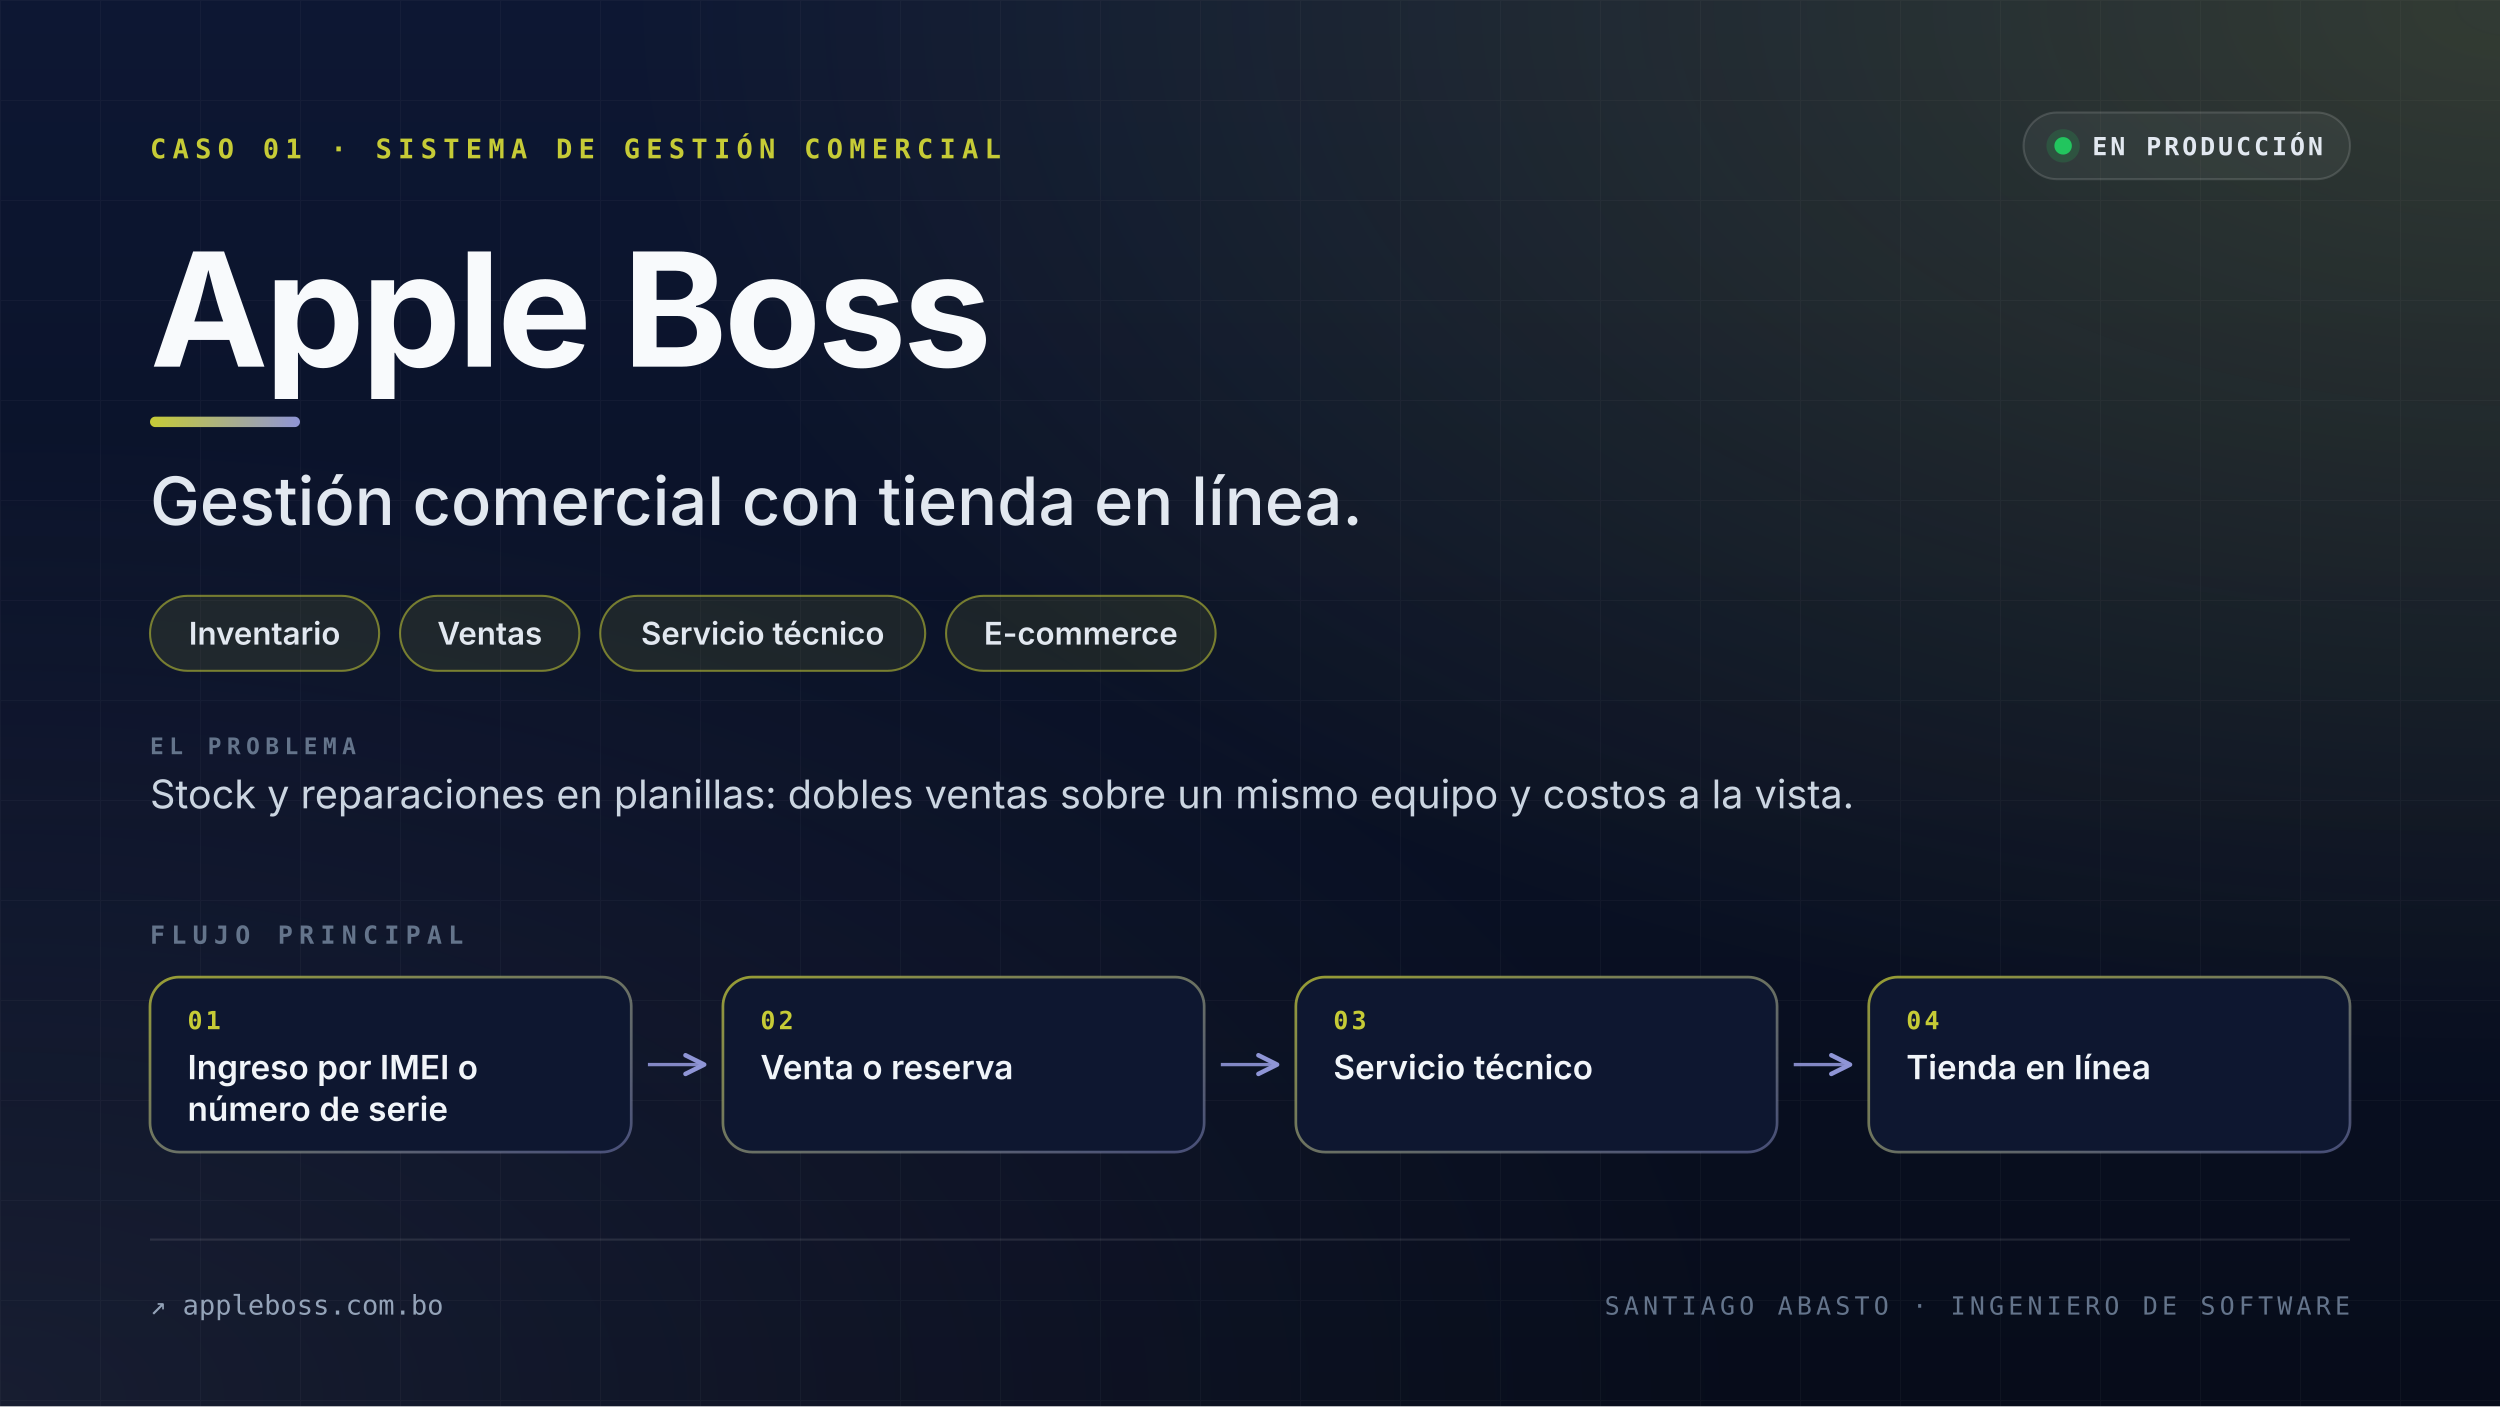
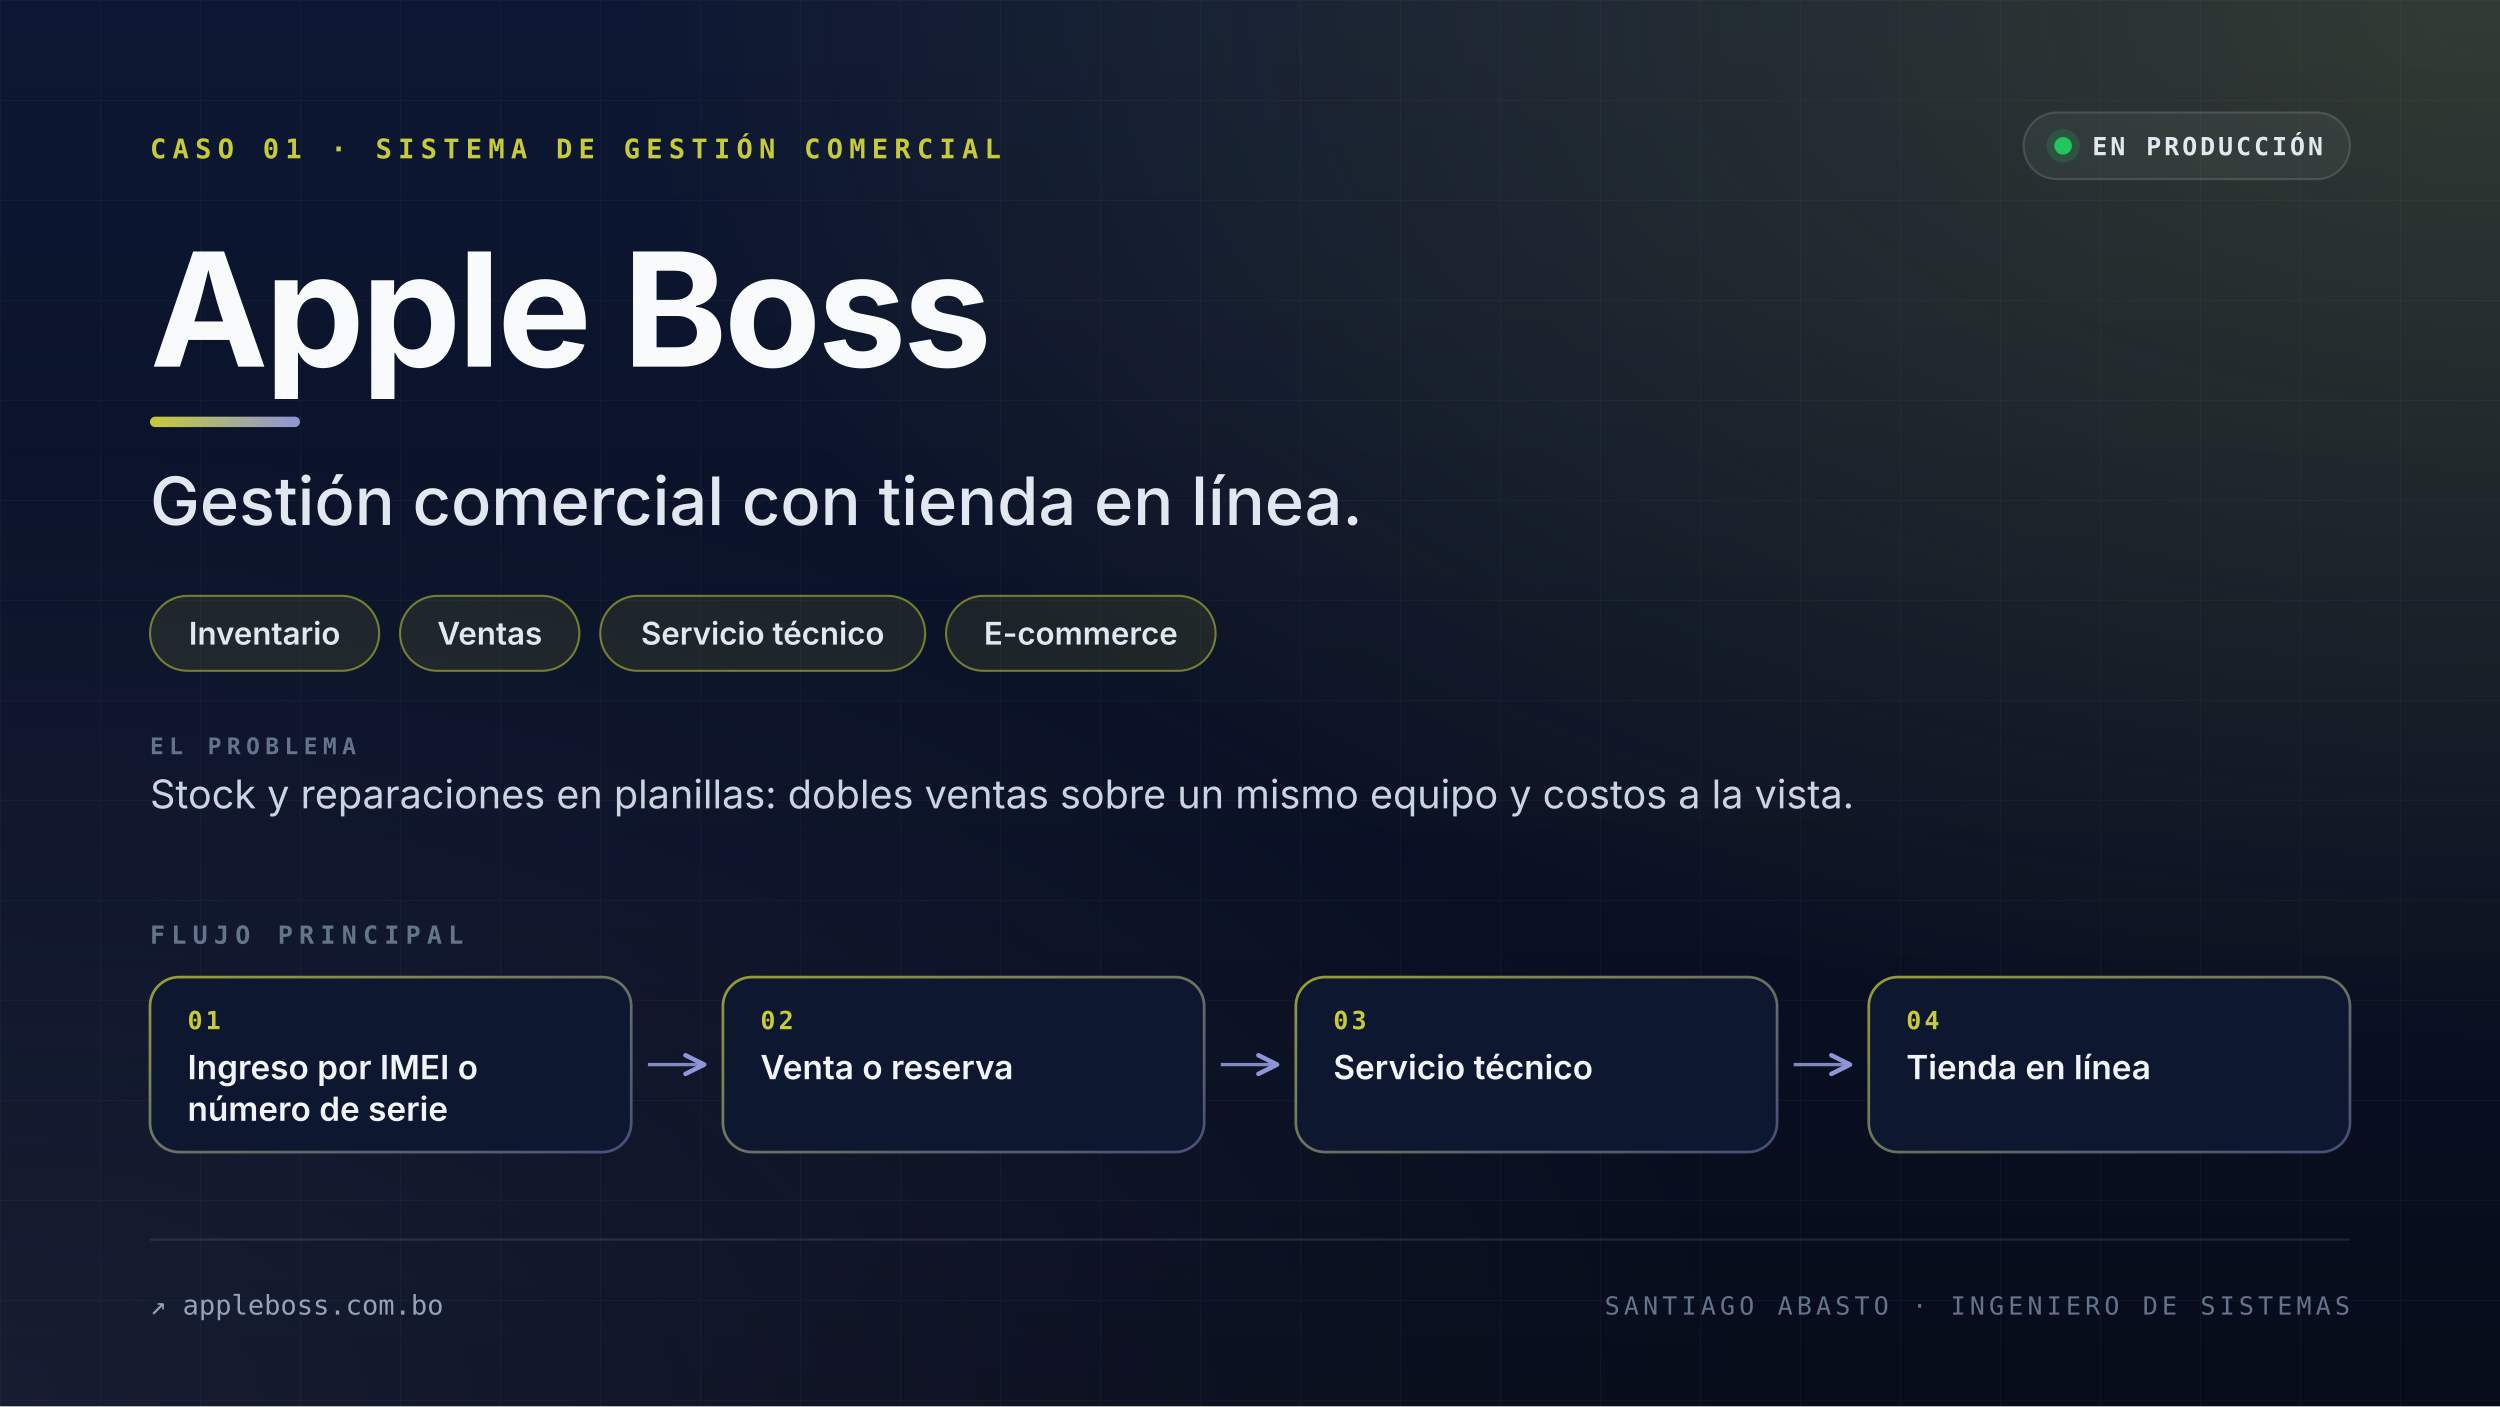
<svg xmlns="http://www.w3.org/2000/svg" width="1200" height="675" viewBox="0 0 1200 675" role="img" aria-label="Apple Boss — Gestión comercial con tienda en línea.">
  <defs>
    <linearGradient id="bg" x1="0" y1="0" x2="0" y2="1">
      <stop offset="0" stop-color="#0D1733" />
      <stop offset="1" stop-color="#070C1A" />
    </linearGradient>
    <radialGradient id="g1" cx="1" cy="0" r=".75">
      <stop offset="0" stop-color="#C6CB36" stop-opacity=".20" />
      <stop offset="1" stop-color="#C6CB36" stop-opacity="0" />
    </radialGradient>
    <radialGradient id="g2" cx="0" cy="1" r=".7">
      <stop offset="0" stop-color="#8F95D6" stop-opacity=".12" />
      <stop offset="1" stop-color="#8F95D6" stop-opacity="0" />
    </radialGradient>
    <pattern id="grid" width="48" height="48" patternUnits="userSpaceOnUse">
      <path d="M48 0H0V48" fill="none" stroke="#FFFFFF" stroke-opacity=".035" />
    </pattern>
    <linearGradient id="acc" x1="0" y1="0" x2="1" y2="0">
      <stop offset="0" stop-color="#C6CB36" />
      <stop offset="1" stop-color="#8F95D6" />
    </linearGradient>
    <linearGradient id="edge" x1="0" y1="0" x2="1" y2="1">
      <stop offset="0" stop-color="#C6CB36" stop-opacity=".75" />
      <stop offset="1" stop-color="#8F95D6" stop-opacity=".45" />
    </linearGradient>
    <marker id="ar" viewBox="0 0 10 10" refX="8.5" refY="5" markerWidth="8" markerHeight="8" orient="auto">
      <path d="M1.5 1.5 8.5 5 1.5 8.5" fill="none" stroke="#8F95D6" stroke-width="1.7" stroke-linecap="round" stroke-linejoin="round" />
    </marker>
  </defs>
  <rect width="1200" height="675" fill="url(#bg)" />
  <rect width="1200" height="675" fill="url(#grid)" />
  <rect width="1200" height="675" fill="url(#g1)" />
  <rect width="1200" height="675" fill="url(#g2)" />
  <text x="72.0" y="76.0" font-family="'SF Mono','JetBrains Mono',ui-monospace,Menlo,Consolas,monospace" font-size="13" font-weight="600" letter-spacing="3" fill="#C6CB36" fill-opacity="1" text-anchor="start">CASO 01 · SISTEMA DE GESTIÓN COMERCIAL</text>
  <rect x="971.3" y="54" width="156.7" height="32" rx="16" fill="#FFFFFF" fill-opacity=".05" stroke="#FFFFFF" stroke-opacity=".14" />
  <circle cx="990.3" cy="70" r="8" fill="#22C55E" fill-opacity=".18" />
  <circle cx="990.3" cy="70" r="4.2" fill="#22C55E" />
  <text x="1004.3" y="74.5" font-family="'SF Mono','JetBrains Mono',ui-monospace,Menlo,Consolas,monospace" font-size="12" font-weight="600" letter-spacing="1.4" fill="#E2E8F0" fill-opacity="1" text-anchor="start">EN PRODUCCIÓN</text>
  <text x="72.0" y="176.0" font-family="-apple-system,'SF Pro Display','Inter','Segoe UI',Helvetica,Arial,sans-serif" font-size="76" font-weight="700" letter-spacing="-1.6" fill="#F8FAFC" fill-opacity="1" text-anchor="start">Apple Boss</text>
  <rect x="72" y="200" width="72" height="5" rx="2.5" fill="url(#acc)" />
  <text x="72.0" y="252.0" font-family="-apple-system,'SF Pro Display','Inter','Segoe UI',Helvetica,Arial,sans-serif" font-size="32" font-weight="500" letter-spacing="0" fill="#E2E8F0" fill-opacity="1" text-anchor="start">Gestión comercial con tienda en línea.</text>
  <rect x="72.0" y="286.0" width="110.0" height="36" rx="18.0" fill="#C6CB36" fill-opacity=".10" stroke="#C6CB36" stroke-opacity=".55" />
  <text x="127.0" y="309.4" font-family="-apple-system,'SF Pro Display','Inter','Segoe UI',Helvetica,Arial,sans-serif" font-size="15" font-weight="600" letter-spacing="0" fill="#E2E8F0" fill-opacity="1" text-anchor="middle">Inventario</text>
  <rect x="192.0" y="286.0" width="86.1" height="36" rx="18.0" fill="#C6CB36" fill-opacity=".10" stroke="#C6CB36" stroke-opacity=".55" />
  <text x="235.1" y="309.4" font-family="-apple-system,'SF Pro Display','Inter','Segoe UI',Helvetica,Arial,sans-serif" font-size="15" font-weight="600" letter-spacing="0" fill="#E2E8F0" fill-opacity="1" text-anchor="middle">Ventas</text>
  <rect x="288.1" y="286.0" width="156.0" height="36" rx="18.0" fill="#C6CB36" fill-opacity=".10" stroke="#C6CB36" stroke-opacity=".55" />
  <text x="366.1" y="309.4" font-family="-apple-system,'SF Pro Display','Inter','Segoe UI',Helvetica,Arial,sans-serif" font-size="15" font-weight="600" letter-spacing="0" fill="#E2E8F0" fill-opacity="1" text-anchor="middle">Servicio técnico</text>
  <rect x="454.1" y="286.0" width="129.4" height="36" rx="18.0" fill="#C6CB36" fill-opacity=".10" stroke="#C6CB36" stroke-opacity=".55" />
  <text x="518.8" y="309.4" font-family="-apple-system,'SF Pro Display','Inter','Segoe UI',Helvetica,Arial,sans-serif" font-size="15" font-weight="600" letter-spacing="0" fill="#E2E8F0" fill-opacity="1" text-anchor="middle">E-commerce</text>
  <text x="72.0" y="362.0" font-family="'SF Mono','JetBrains Mono',ui-monospace,Menlo,Consolas,monospace" font-size="11" font-weight="700" letter-spacing="2.6" fill="#64748B" fill-opacity="1" text-anchor="start">EL PROBLEMA</text>
  <text x="72.0" y="388.0" font-family="-apple-system,'SF Pro Display','Inter','Segoe UI',Helvetica,Arial,sans-serif" font-size="19" font-weight="400" letter-spacing="0" fill="#CBD5E1" fill-opacity="1" text-anchor="start">Stock y reparaciones en planillas: dobles ventas sobre un mismo equipo y costos a la vista.</text>
  <text x="72.0" y="453.0" font-family="'SF Mono','JetBrains Mono',ui-monospace,Menlo,Consolas,monospace" font-size="12" font-weight="600" letter-spacing="3" fill="#64748B" fill-opacity="1" text-anchor="start">FLUJO PRINCIPAL</text>
  <rect x="72.0" y="469" width="231.0" height="84" rx="14" fill="#0E1730" stroke="url(#edge)" stroke-width="1.3" />
  <text x="90.0" y="494.0" font-family="'SF Mono','JetBrains Mono',ui-monospace,Menlo,Consolas,monospace" font-size="12" font-weight="700" letter-spacing="1.5" fill="#C6CB36" fill-opacity="1" text-anchor="start">01</text>
  <text x="90.0" y="518.0" font-family="-apple-system,'SF Pro Display','Inter','Segoe UI',Helvetica,Arial,sans-serif" font-size="16" font-weight="600" letter-spacing="0" fill="#F1F5F9" fill-opacity="1" text-anchor="start">Ingreso por IMEI o</text>
  <text x="90.0" y="538.0" font-family="-apple-system,'SF Pro Display','Inter','Segoe UI',Helvetica,Arial,sans-serif" font-size="16" font-weight="600" letter-spacing="0" fill="#F1F5F9" fill-opacity="1" text-anchor="start">número de serie</text>
  <line x1="311.0" y1="511.0" x2="338.0" y2="511.0" stroke="#8F95D6" stroke-width="1.6" stroke-opacity=".9" marker-end="url(#ar)" />
  <rect x="347.0" y="469" width="231.0" height="84" rx="14" fill="#0E1730" stroke="url(#edge)" stroke-width="1.3" />
  <text x="365.0" y="494.0" font-family="'SF Mono','JetBrains Mono',ui-monospace,Menlo,Consolas,monospace" font-size="12" font-weight="700" letter-spacing="1.5" fill="#C6CB36" fill-opacity="1" text-anchor="start">02</text>
  <text x="365.0" y="518.0" font-family="-apple-system,'SF Pro Display','Inter','Segoe UI',Helvetica,Arial,sans-serif" font-size="16" font-weight="600" letter-spacing="0" fill="#F1F5F9" fill-opacity="1" text-anchor="start">Venta o reserva</text>
  <line x1="586.0" y1="511.0" x2="613.0" y2="511.0" stroke="#8F95D6" stroke-width="1.6" stroke-opacity=".9" marker-end="url(#ar)" />
  <rect x="622.0" y="469" width="231.0" height="84" rx="14" fill="#0E1730" stroke="url(#edge)" stroke-width="1.3" />
  <text x="640.0" y="494.0" font-family="'SF Mono','JetBrains Mono',ui-monospace,Menlo,Consolas,monospace" font-size="12" font-weight="700" letter-spacing="1.5" fill="#C6CB36" fill-opacity="1" text-anchor="start">03</text>
  <text x="640.0" y="518.0" font-family="-apple-system,'SF Pro Display','Inter','Segoe UI',Helvetica,Arial,sans-serif" font-size="16" font-weight="600" letter-spacing="0" fill="#F1F5F9" fill-opacity="1" text-anchor="start">Servicio técnico</text>
  <line x1="861.0" y1="511.0" x2="888.0" y2="511.0" stroke="#8F95D6" stroke-width="1.6" stroke-opacity=".9" marker-end="url(#ar)" />
  <rect x="897.0" y="469" width="231.0" height="84" rx="14" fill="#0E1730" stroke="url(#edge)" stroke-width="1.3" />
  <text x="915.0" y="494.0" font-family="'SF Mono','JetBrains Mono',ui-monospace,Menlo,Consolas,monospace" font-size="12" font-weight="700" letter-spacing="1.5" fill="#C6CB36" fill-opacity="1" text-anchor="start">04</text>
  <text x="915.0" y="518.0" font-family="-apple-system,'SF Pro Display','Inter','Segoe UI',Helvetica,Arial,sans-serif" font-size="16" font-weight="600" letter-spacing="0" fill="#F1F5F9" fill-opacity="1" text-anchor="start">Tienda en línea</text>
  <line x1="72" y1="595" x2="1128" y2="595" stroke="#FFFFFF" stroke-opacity=".10" />
  <text x="72.0" y="631.0" font-family="'SF Mono','JetBrains Mono',ui-monospace,Menlo,Consolas,monospace" font-size="13" font-weight="500" letter-spacing="0" fill="#94A3B8" fill-opacity="1" text-anchor="start">↗ appleboss.com.bo</text>
-   <text x="1128.0" y="631.0" font-family="'SF Mono','JetBrains Mono',ui-monospace,Menlo,Consolas,monospace" font-size="12" font-weight="500" letter-spacing="2" fill="#64748B" fill-opacity="1" text-anchor="end">SANTIAGO ABASTO · INGENIERO DE SOFTWARE</text>
+   <text x="1128.0" y="631.0" font-family="'SF Mono','JetBrains Mono',ui-monospace,Menlo,Consolas,monospace" font-size="12" font-weight="500" letter-spacing="2" fill="#64748B" fill-opacity="1" text-anchor="end">SANTIAGO ABASTO · INGENIERO DE SISTEMAS</text>
</svg>
